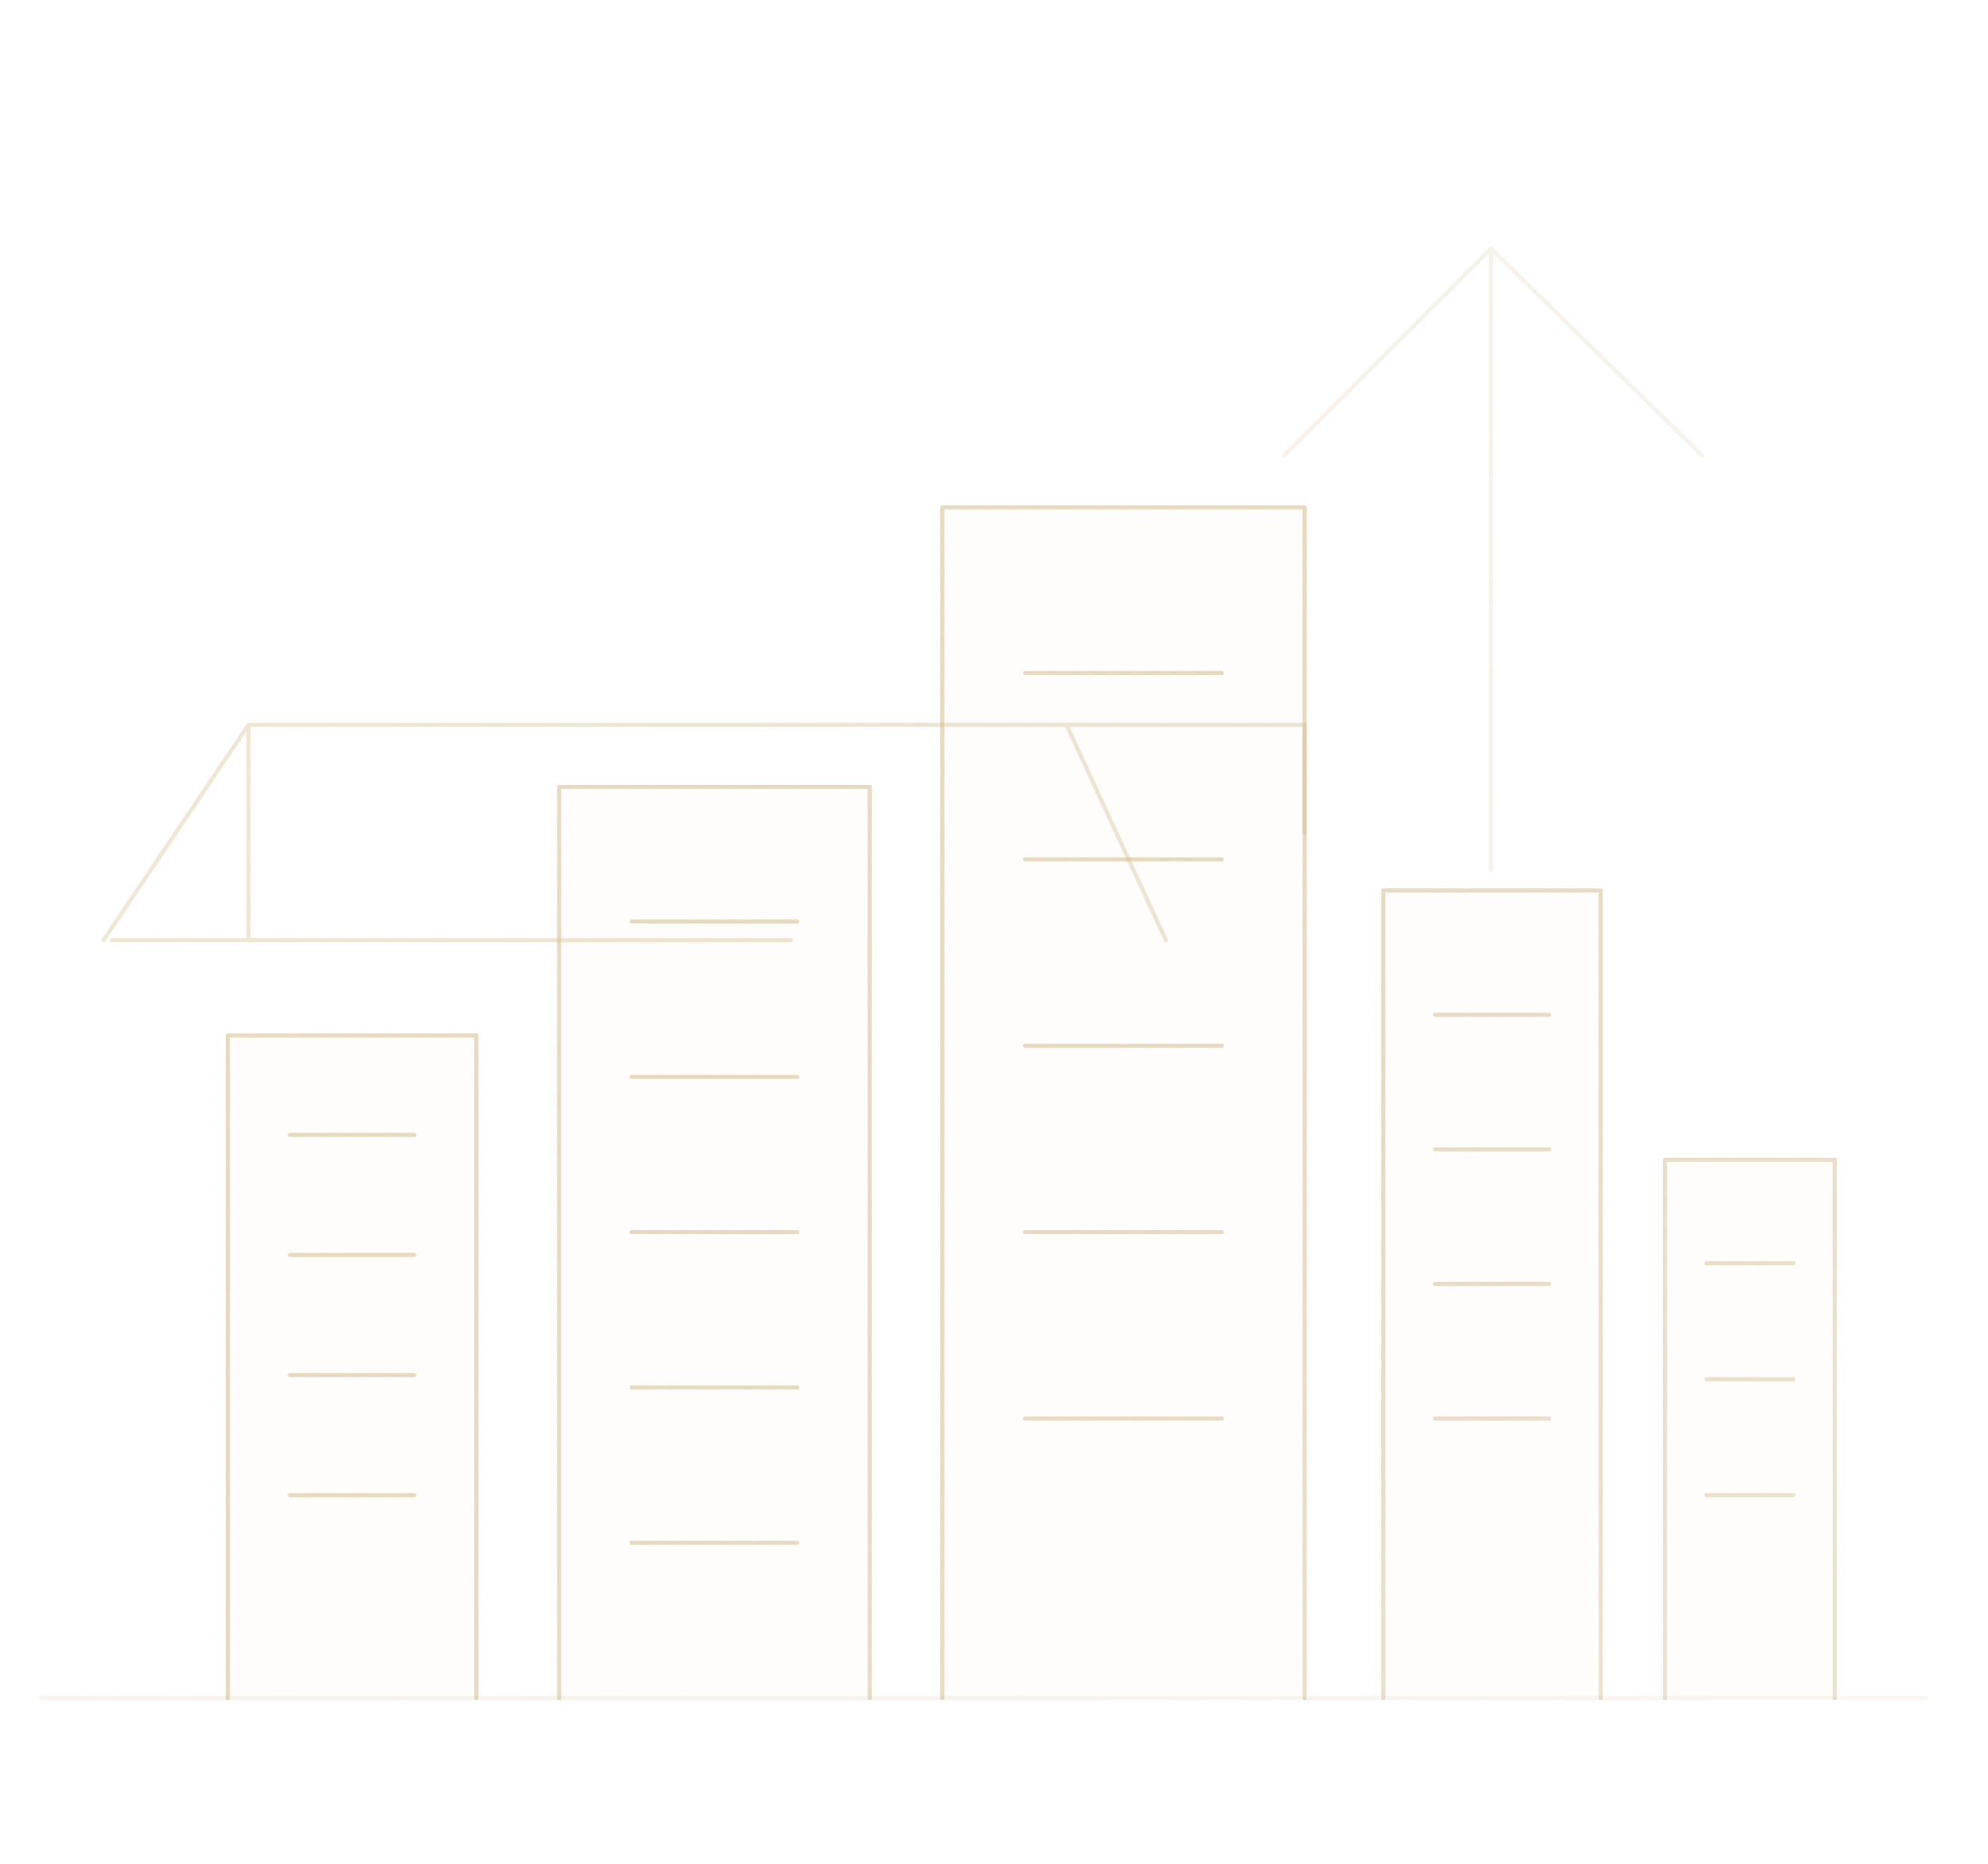
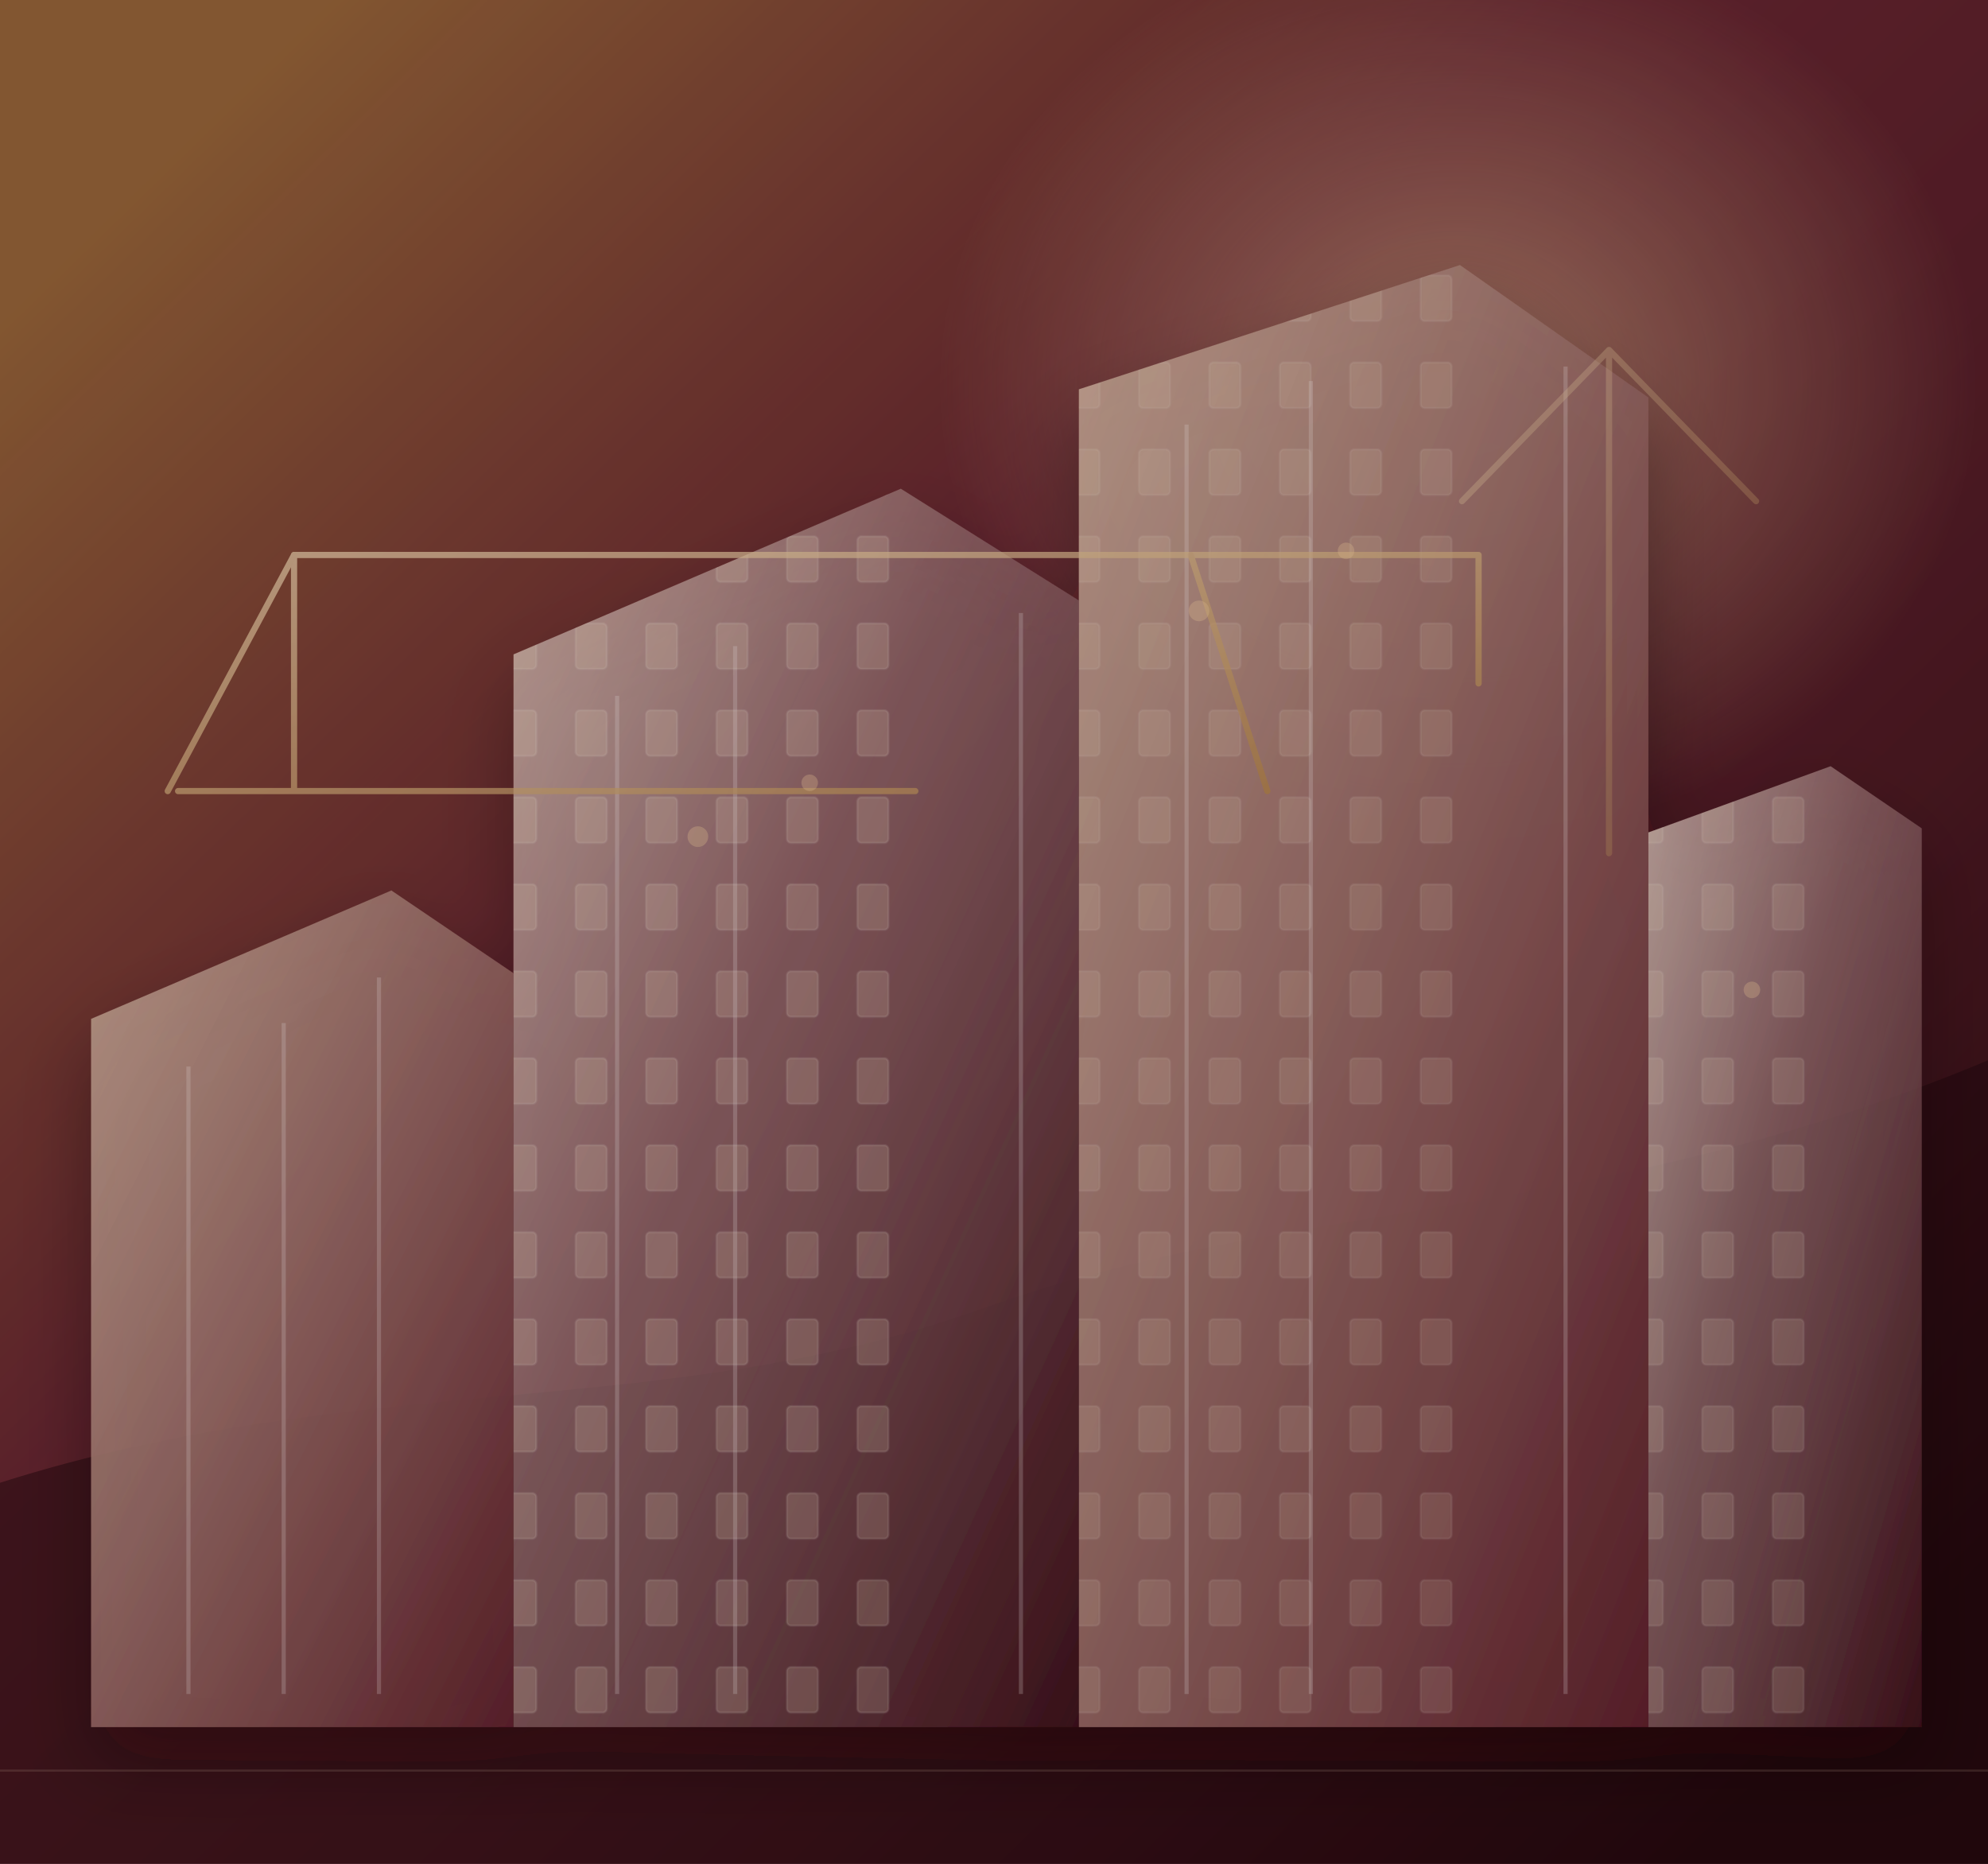
<svg xmlns="http://www.w3.org/2000/svg" width="960" height="900" viewBox="0 0 960 900" fill="none">
  <defs>
-     <linearGradient id="g" x1="80" y1="90" x2="830" y2="820" gradientUnits="userSpaceOnUse">
-       <stop stop-color="#E8D7B8" stop-opacity=".72" />
-       <stop offset="1" stop-color="#B58A45" stop-opacity=".24" />
+     <linearGradient id="sky" x1="80" y1="70" x2="850" y2="860" gradientUnits="userSpaceOnUse">
+       <stop stop-color="#B58A45" stop-opacity=".72" />
+       <stop offset=".38" stop-color="#7A3340" stop-opacity=".6" />
+       <stop offset="1" stop-color="#21070D" stop-opacity=".98" />
    </linearGradient>
+     <linearGradient id="tower" x1="0" y1="0" x2="1" y2="1">
+       <stop stop-color="#F3E7D9" stop-opacity=".72" />
+       <stop offset=".42" stop-color="#9B7778" stop-opacity=".74" />
+       <stop offset="1" stop-color="#381019" stop-opacity=".96" />
+     </linearGradient>
+     <linearGradient id="tower2" x1="0" y1="0" x2="1" y2="1">
+       <stop stop-color="#D6BEA8" stop-opacity=".86" />
+       <stop offset="1" stop-color="#5C222C" stop-opacity=".96" />
+     </linearGradient>
+     <linearGradient id="gold" x1="0" y1="0" x2="1" y2="1">
+       <stop stop-color="#F4E1BC" />
+       <stop offset="1" stop-color="#B58A45" />
+     </linearGradient>
+     <filter id="shadow" x="-30%" y="-30%" width="180%" height="190%">
+       <feDropShadow dx="0" dy="18" stdDeviation="18" flood-color="#170308" flood-opacity=".42" />
+     </filter>
+     <pattern id="win" width="34" height="42" patternUnits="userSpaceOnUse">
+       <rect x="6" y="7" width="15" height="22" rx="2" fill="#F7E8C8" fill-opacity=".22" />
+       <rect x="6" y="7" width="15" height="22" rx="2" stroke="#FFFDFC" stroke-opacity=".13" />
+     </pattern>
+     <radialGradient id="glow" cx="50%" cy="50%" r="50%">
+       <stop stop-color="#F5D7A3" stop-opacity=".5" />
+       <stop offset="1" stop-color="#F5D7A3" stop-opacity="0" />
+     </radialGradient>
  </defs>
-   <g stroke="url(#g)" stroke-width="2" stroke-linecap="round" stroke-linejoin="round">
-     <path d="M20 820H930" opacity=".32" />
-     <path d="M110 820V500h120v320M140 548h60M140 606h60M140 664h60M140 722h60" />
-     <path d="M270 820V380h150v440M305 445h80M305 520h80M305 595h80M305 670h80M305 745h80" />
-     <path d="M455 820V245h175v575M495 325h95M495 415h95M495 505h95M495 595h95M495 685h95" />
-     <path d="M668 820V430h105v390M693 490h55M693 555h55M693 620h55M693 685h55" />
-     <path d="M804 820V560h82v260M824 610h42M824 666h42M824 722h42" />
-     <path d="M54 454h328M120 454V350M120 350h510M630 350v52M120 350l-70 104M515 350l48 104" opacity=".7" />
-     <path d="M620 220 720 120l102 100M720 120v300" opacity=".35" />
+   <rect width="960" height="900" fill="#3B0F16" />
+   <rect width="960" height="900" fill="url(#sky)" />
+   <ellipse cx="704" cy="186" rx="250" ry="220" fill="url(#glow)" />
+   <path d="M0 716C173 661 321 687 474 632C624 578 769 592 960 512V900H0V716Z" fill="#16050A" fill-opacity=".48" />
+   <g filter="url(#shadow)">
+     <path d="M44 834V492L189 430L248 470V834H44Z" fill="url(#tower2)" />
+     <path d="M248 834V316L435 236L521 290V834H248Z" fill="url(#tower)" />
+     <path d="M521 834V188L705 128L796 192V834H521Z" fill="url(#tower2)" />
+     <path d="M796 834V402L884 370L928 400V834H796Z" fill="url(#tower)" />
  </g>
-   <g fill="#E8D7B8" opacity=".055">
-     <path d="M110 500h120v320H110zM270 380h150v440H270zM455 245h175v575H455zM668 430h105v390H668zM804 560h82v260H804z" />
+   <path d="M248 316L435 236V834H248V316Z" fill="url(#win)" opacity=".92" />
+   <path d="M521 188L705 128V834H521V188Z" fill="url(#win)" opacity=".68" />
+   <path d="M796 402L884 370V834H796V402Z" fill="url(#win)" opacity=".74" />
+   <g stroke="#FFFDFC" stroke-opacity=".23" stroke-width="2">
+     <path d="M91 515V818M137 494V818M183 472V818" />
+     <path d="M298 336V818M355 312V818M493 296V818" />
+     <path d="M573 205V818M633 184V818M756 177V818" />
  </g>
+   <g stroke="url(#gold)" stroke-width="3" stroke-linecap="round" stroke-linejoin="round" opacity=".72">
+     <path d="M34 833H932" />
+     <path d="M86 382H442M142 382V268M142 268H714M714 268V330" />
+     <path d="M142 268L81 382M575 268L612 382" />
+     <path d="M706 242L777 169L848 242M777 169V412" opacity=".48" />
+   </g>
+   <g fill="#F5D7A3" opacity=".34">
+     <circle cx="337" cy="404" r="5" />
+     <circle cx="391" cy="378" r="4" />
+     <circle cx="579" cy="295" r="5" />
+     <circle cx="650" cy="266" r="4" />
+     <circle cx="846" cy="478" r="4" />
+   </g>
+   <path d="M0 855H960" stroke="#E8D7B8" stroke-opacity=".16" />
+   <rect width="960" height="900" fill="#3B0F16" fill-opacity=".18" />
</svg>
